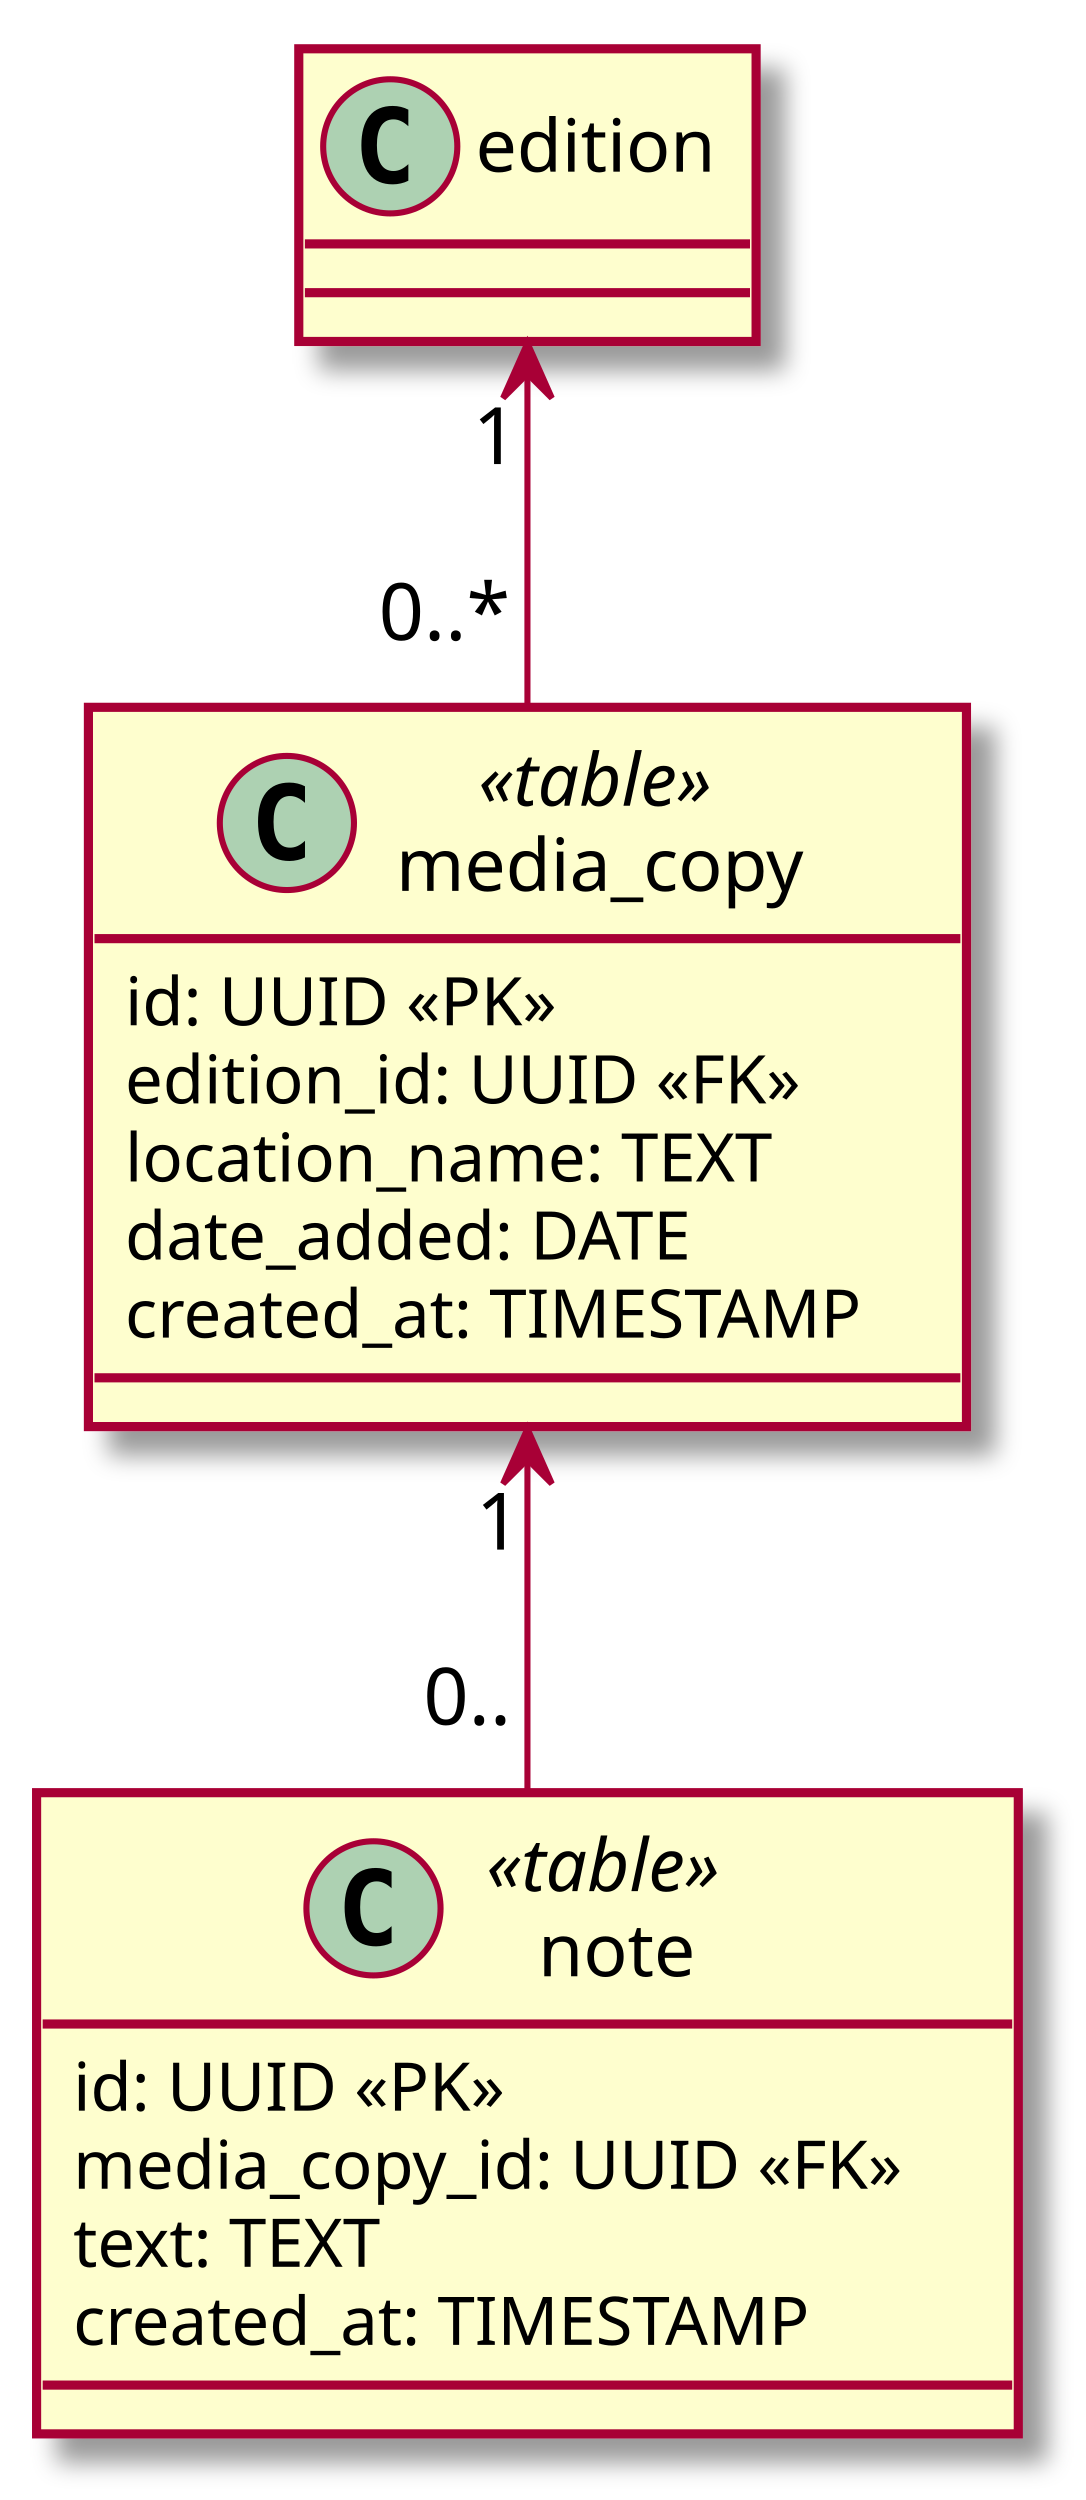
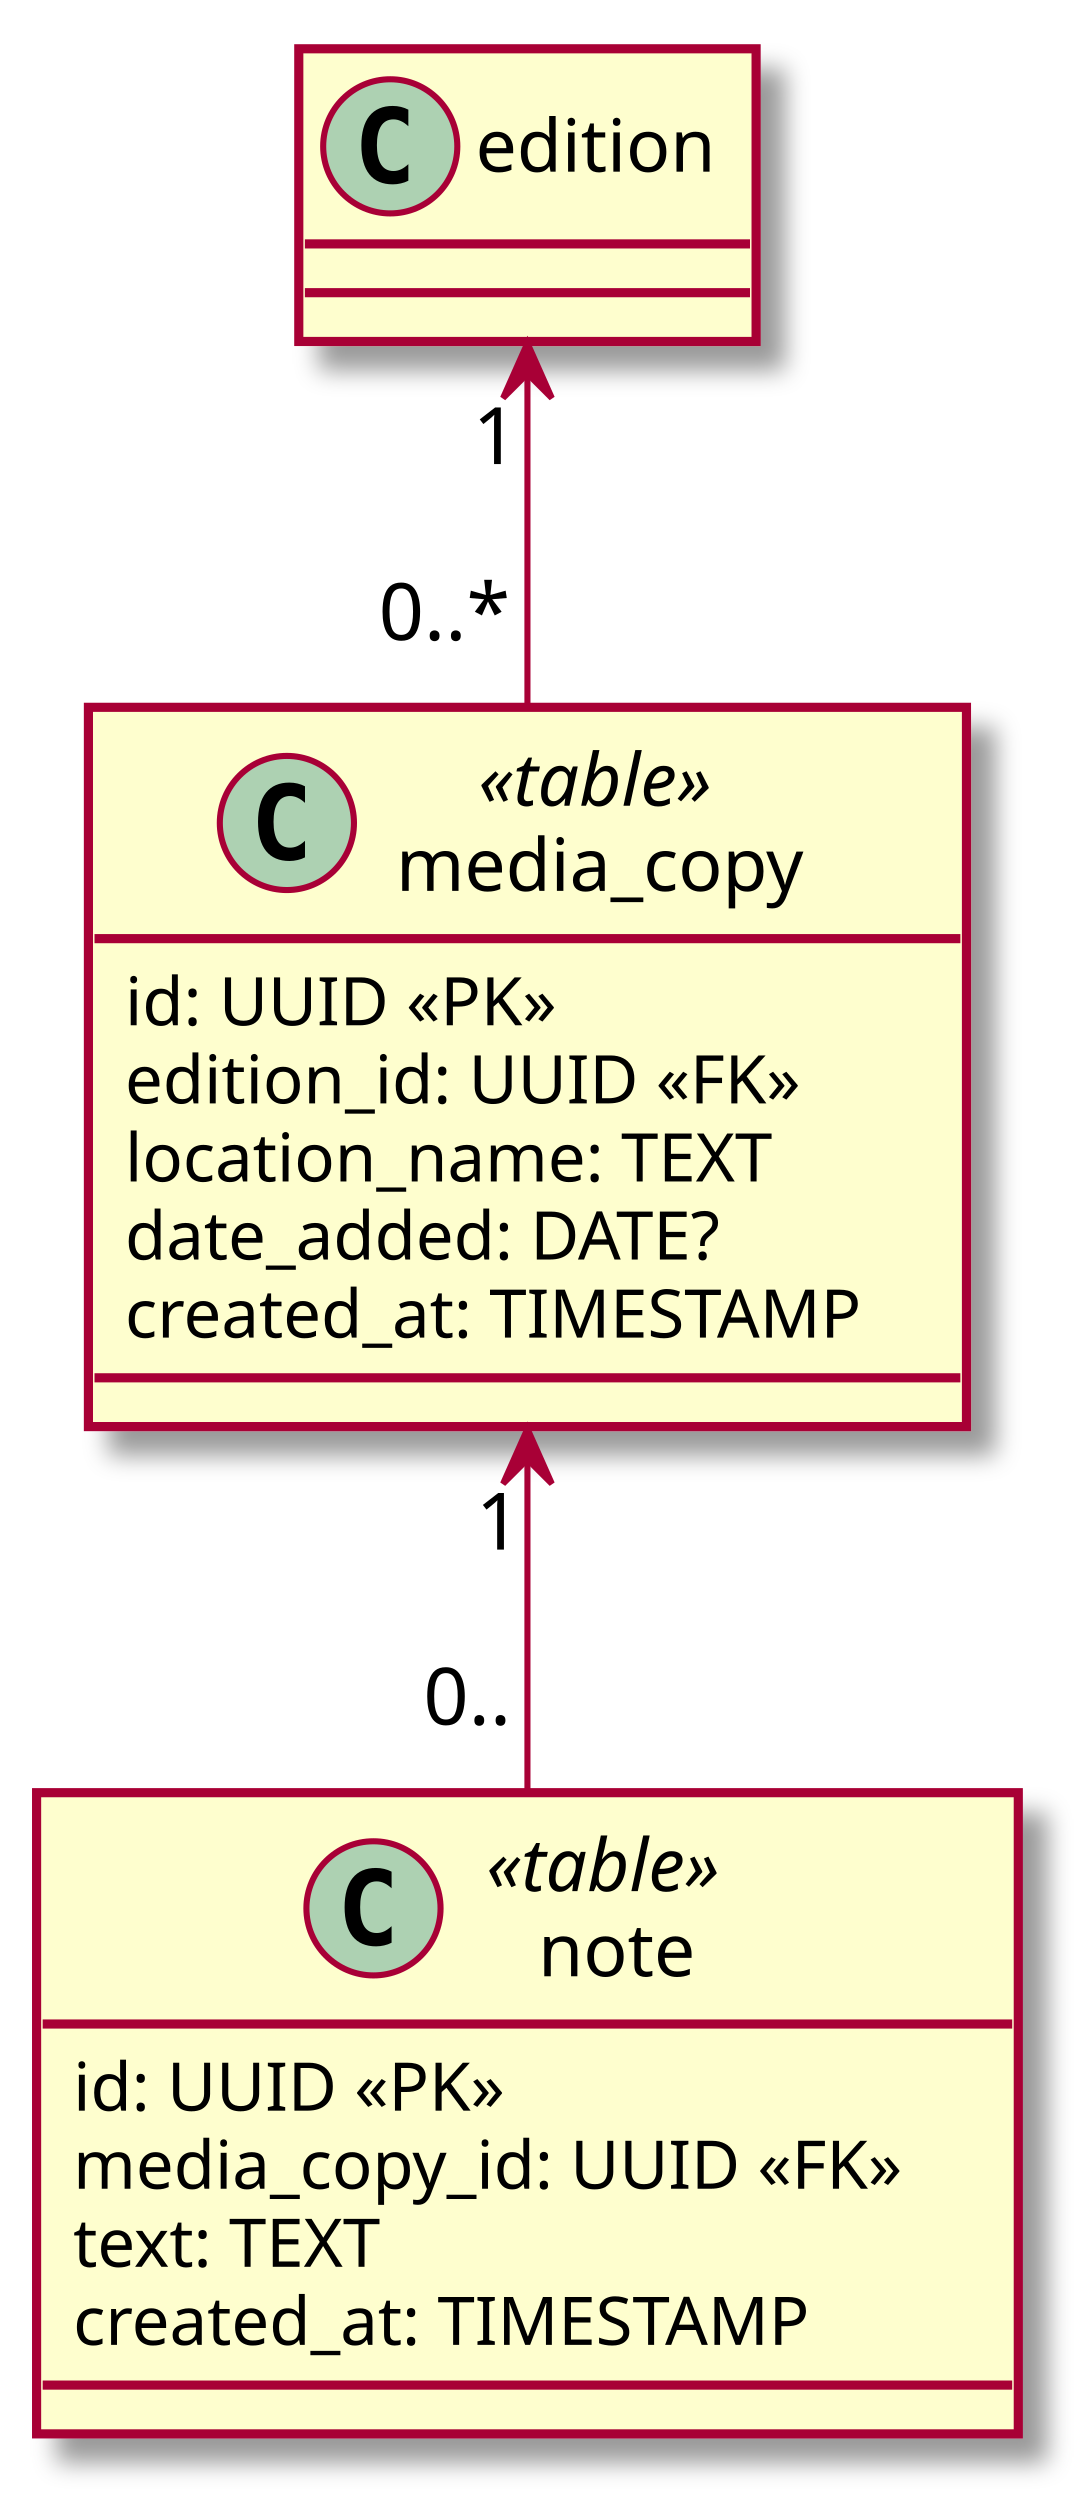
<svg xmlns="http://www.w3.org/2000/svg" contentScriptType="application/ecmascript" contentStyleType="text/css" height="410px" preserveAspectRatio="none" style="width:178px;height:410px;" version="1.1" viewBox="0 0 178 410" width="178px" zoomAndPan="magnify">
  <defs>
-     <filter height="300%" id="f1gptalctat186" width="300%" x="-1" y="-1">
+     <filter height="300%" id="fauqkdwla3vhn" width="300%" x="-1" y="-1">
      <feGaussianBlur result="blurOut" stdDeviation="2.0" />
      <feColorMatrix in="blurOut" result="blurOut2" type="matrix" values="0 0 0 0 0 0 0 0 0 0 0 0 0 0 0 0 0 0 .4 0" />
      <feOffset dx="4.0" dy="4.0" in="blurOut2" result="blurOut3" />
      <feBlend in="SourceGraphic" in2="blurOut3" mode="normal" />
    </filter>
  </defs>
  <g>
-     <rect fill="#FEFECE" filter="url(#f1gptalctat186)" height="117.961" id="media_copy" style="stroke: #A80036; stroke-width: 1.5;" width="144" x="14.5" y="116" />
+     <rect fill="#FEFECE" filter="url(#fauqkdwla3vhn)" height="117.961" id="media_copy" style="stroke: #A80036; stroke-width: 1.5;" width="144" x="14.5" y="116" />
    <ellipse cx="47.05" cy="134.969" fill="#ADD1B2" rx="11" ry="11" style="stroke: #A80036; stroke-width: 1.0;" />
    <path d="M50.019,140.609 Q49.441,140.906 48.8,141.047 Q48.159,141.203 47.456,141.203 Q44.956,141.203 43.628,139.562 Q42.316,137.906 42.316,134.781 Q42.316,131.656 43.628,130 Q44.956,128.344 47.456,128.344 Q48.159,128.344 48.8,128.5 Q49.456,128.656 50.019,128.953 L50.019,131.672 Q49.394,131.094 48.8,130.828 Q48.206,130.547 47.581,130.547 Q46.237,130.547 45.55,131.625 Q44.862,132.688 44.862,134.781 Q44.862,136.875 45.55,137.953 Q46.237,139.016 47.581,139.016 Q48.206,139.016 48.8,138.75 Q49.394,138.469 50.019,137.891 L50.019,140.609 Z " />
    <text fill="#000000" font-family="sans-serif" font-size="12" font-style="italic" lengthAdjust="spacingAndGlyphs" textLength="46" x="78.45" y="132.139">«table»</text>
    <text fill="#000000" font-family="sans-serif" font-size="12" lengthAdjust="spacingAndGlyphs" textLength="73" x="64.95" y="146.107">media_copy</text>
    <line style="stroke: #A80036; stroke-width: 1.5;" x1="15.5" x2="157.5" y1="153.938" y2="153.938" />
    <text fill="#000000" font-family="sans-serif" font-size="11" lengthAdjust="spacingAndGlyphs" textLength="77" x="20.5" y="168.148">id: UUID «PK»</text>
    <text fill="#000000" font-family="sans-serif" font-size="11" lengthAdjust="spacingAndGlyphs" textLength="120" x="20.5" y="180.953">edition_id: UUID «FK»</text>
    <text fill="#000000" font-family="sans-serif" font-size="11" lengthAdjust="spacingAndGlyphs" textLength="118" x="20.5" y="193.757">location_name: TEXT</text>
-     <text fill="#000000" font-family="sans-serif" font-size="11" lengthAdjust="spacingAndGlyphs" textLength="103" x="20.5" y="206.562">date_added: DATE</text>
+     <text fill="#000000" font-family="sans-serif" font-size="11" lengthAdjust="spacingAndGlyphs" textLength="109" x="20.5" y="206.562">date_added: DATE?</text>
    <text fill="#000000" font-family="sans-serif" font-size="11" lengthAdjust="spacingAndGlyphs" textLength="132" x="20.5" y="219.367">created_at: TIMESTAMP</text>
    <line style="stroke: #A80036; stroke-width: 1.5;" x1="15.5" x2="157.5" y1="225.961" y2="225.961" />
-     <rect fill="#FEFECE" filter="url(#f1gptalctat186)" height="105.156" id="note" style="stroke: #A80036; stroke-width: 1.5;" width="161" x="6" y="294" />
+     <rect fill="#FEFECE" filter="url(#fauqkdwla3vhn)" height="105.156" id="note" style="stroke: #A80036; stroke-width: 1.5;" width="161" x="6" y="294" />
    <ellipse cx="61.25" cy="312.969" fill="#ADD1B2" rx="11" ry="11" style="stroke: #A80036; stroke-width: 1.0;" />
    <path d="M64.219,318.609 Q63.641,318.906 63,319.047 Q62.359,319.203 61.656,319.203 Q59.156,319.203 57.828,317.562 Q56.516,315.906 56.516,312.781 Q56.516,309.656 57.828,308 Q59.156,306.344 61.656,306.344 Q62.359,306.344 63,306.5 Q63.656,306.656 64.219,306.953 L64.219,309.672 Q63.594,309.094 63,308.828 Q62.406,308.547 61.781,308.547 Q60.438,308.547 59.75,309.625 Q59.062,310.688 59.062,312.781 Q59.062,314.875 59.75,315.953 Q60.438,317.016 61.781,317.016 Q62.406,317.016 63,316.75 Q63.594,316.469 64.219,315.891 L64.219,318.609 Z " />
    <text fill="#000000" font-family="sans-serif" font-size="12" font-style="italic" lengthAdjust="spacingAndGlyphs" textLength="46" x="79.75" y="310.139">«table»</text>
    <text fill="#000000" font-family="sans-serif" font-size="12" lengthAdjust="spacingAndGlyphs" textLength="29" x="88.25" y="324.107">note</text>
    <line style="stroke: #A80036; stroke-width: 1.5;" x1="7" x2="166" y1="331.938" y2="331.938" />
    <text fill="#000000" font-family="sans-serif" font-size="11" lengthAdjust="spacingAndGlyphs" textLength="77" x="12" y="346.148">id: UUID «PK»</text>
    <text fill="#000000" font-family="sans-serif" font-size="11" lengthAdjust="spacingAndGlyphs" textLength="149" x="12" y="358.953">media_copy_id: UUID «FK»</text>
    <text fill="#000000" font-family="sans-serif" font-size="11" lengthAdjust="spacingAndGlyphs" textLength="57" x="12" y="371.757">text: TEXT</text>
    <text fill="#000000" font-family="sans-serif" font-size="11" lengthAdjust="spacingAndGlyphs" textLength="132" x="12" y="384.562">created_at: TIMESTAMP</text>
    <line style="stroke: #A80036; stroke-width: 1.5;" x1="7" x2="166" y1="391.156" y2="391.156" />
-     <rect fill="#FEFECE" filter="url(#f1gptalctat186)" height="48" id="edition" style="stroke: #A80036; stroke-width: 1.5;" width="75" x="49" y="8" />
+     <rect fill="#FEFECE" filter="url(#fauqkdwla3vhn)" height="48" id="edition" style="stroke: #A80036; stroke-width: 1.5;" width="75" x="49" y="8" />
    <ellipse cx="64" cy="24" fill="#ADD1B2" rx="11" ry="11" style="stroke: #A80036; stroke-width: 1.0;" />
    <path d="M66.969,29.641 Q66.391,29.938 65.75,30.078 Q65.109,30.234 64.406,30.234 Q61.906,30.234 60.578,28.594 Q59.266,26.938 59.266,23.812 Q59.266,20.688 60.578,19.031 Q61.906,17.375 64.406,17.375 Q65.109,17.375 65.75,17.531 Q66.406,17.688 66.969,17.984 L66.969,20.703 Q66.344,20.125 65.75,19.859 Q65.156,19.578 64.531,19.578 Q63.188,19.578 62.5,20.656 Q61.812,21.719 61.812,23.812 Q61.812,25.906 62.5,26.984 Q63.188,28.047 64.531,28.047 Q65.156,28.047 65.75,27.781 Q66.344,27.5 66.969,26.922 L66.969,29.641 Z " />
    <text fill="#000000" font-family="sans-serif" font-size="12" lengthAdjust="spacingAndGlyphs" textLength="43" x="78" y="28.154">edition</text>
    <line style="stroke: #A80036; stroke-width: 1.5;" x1="50" x2="123" y1="40" y2="40" />
    <line style="stroke: #A80036; stroke-width: 1.5;" x1="50" x2="123" y1="48" y2="48" />
    <path d="M86.5,239.36 C86.5,257.33 86.5,276.68 86.5,293.86 " fill="none" id="media_copy&lt;-note" style="stroke: #A80036; stroke-width: 1.0;" />
    <polygon fill="#A80036" points="86.5,234.33,82.5,243.33,86.5,239.33,90.5,243.33,86.5,234.33" style="stroke: #A80036; stroke-width: 1.0;" />
    <text fill="#000000" font-family="sans-serif" font-size="13" lengthAdjust="spacingAndGlyphs" textLength="8" x="78.037" y="254.134">1</text>
    <text fill="#000000" font-family="sans-serif" font-size="13" lengthAdjust="spacingAndGlyphs" textLength="16" x="69.425" y="282.844">0..</text>
    <path d="M86.5,61.42 C86.5,77.1 86.5,97.16 86.5,115.99 " fill="none" id="edition&lt;-media_copy" style="stroke: #A80036; stroke-width: 1.0;" />
    <polygon fill="#A80036" points="86.5,56.28,82.5,65.28,86.5,61.28,90.5,65.28,86.5,56.28" style="stroke: #A80036; stroke-width: 1.0;" />
    <text fill="#000000" font-family="sans-serif" font-size="13" lengthAdjust="spacingAndGlyphs" textLength="8" x="77.525" y="76.109">1</text>
    <text fill="#000000" font-family="sans-serif" font-size="13" lengthAdjust="spacingAndGlyphs" textLength="23" x="62.098" y="104.962">0..*</text>
  </g>
</svg>
